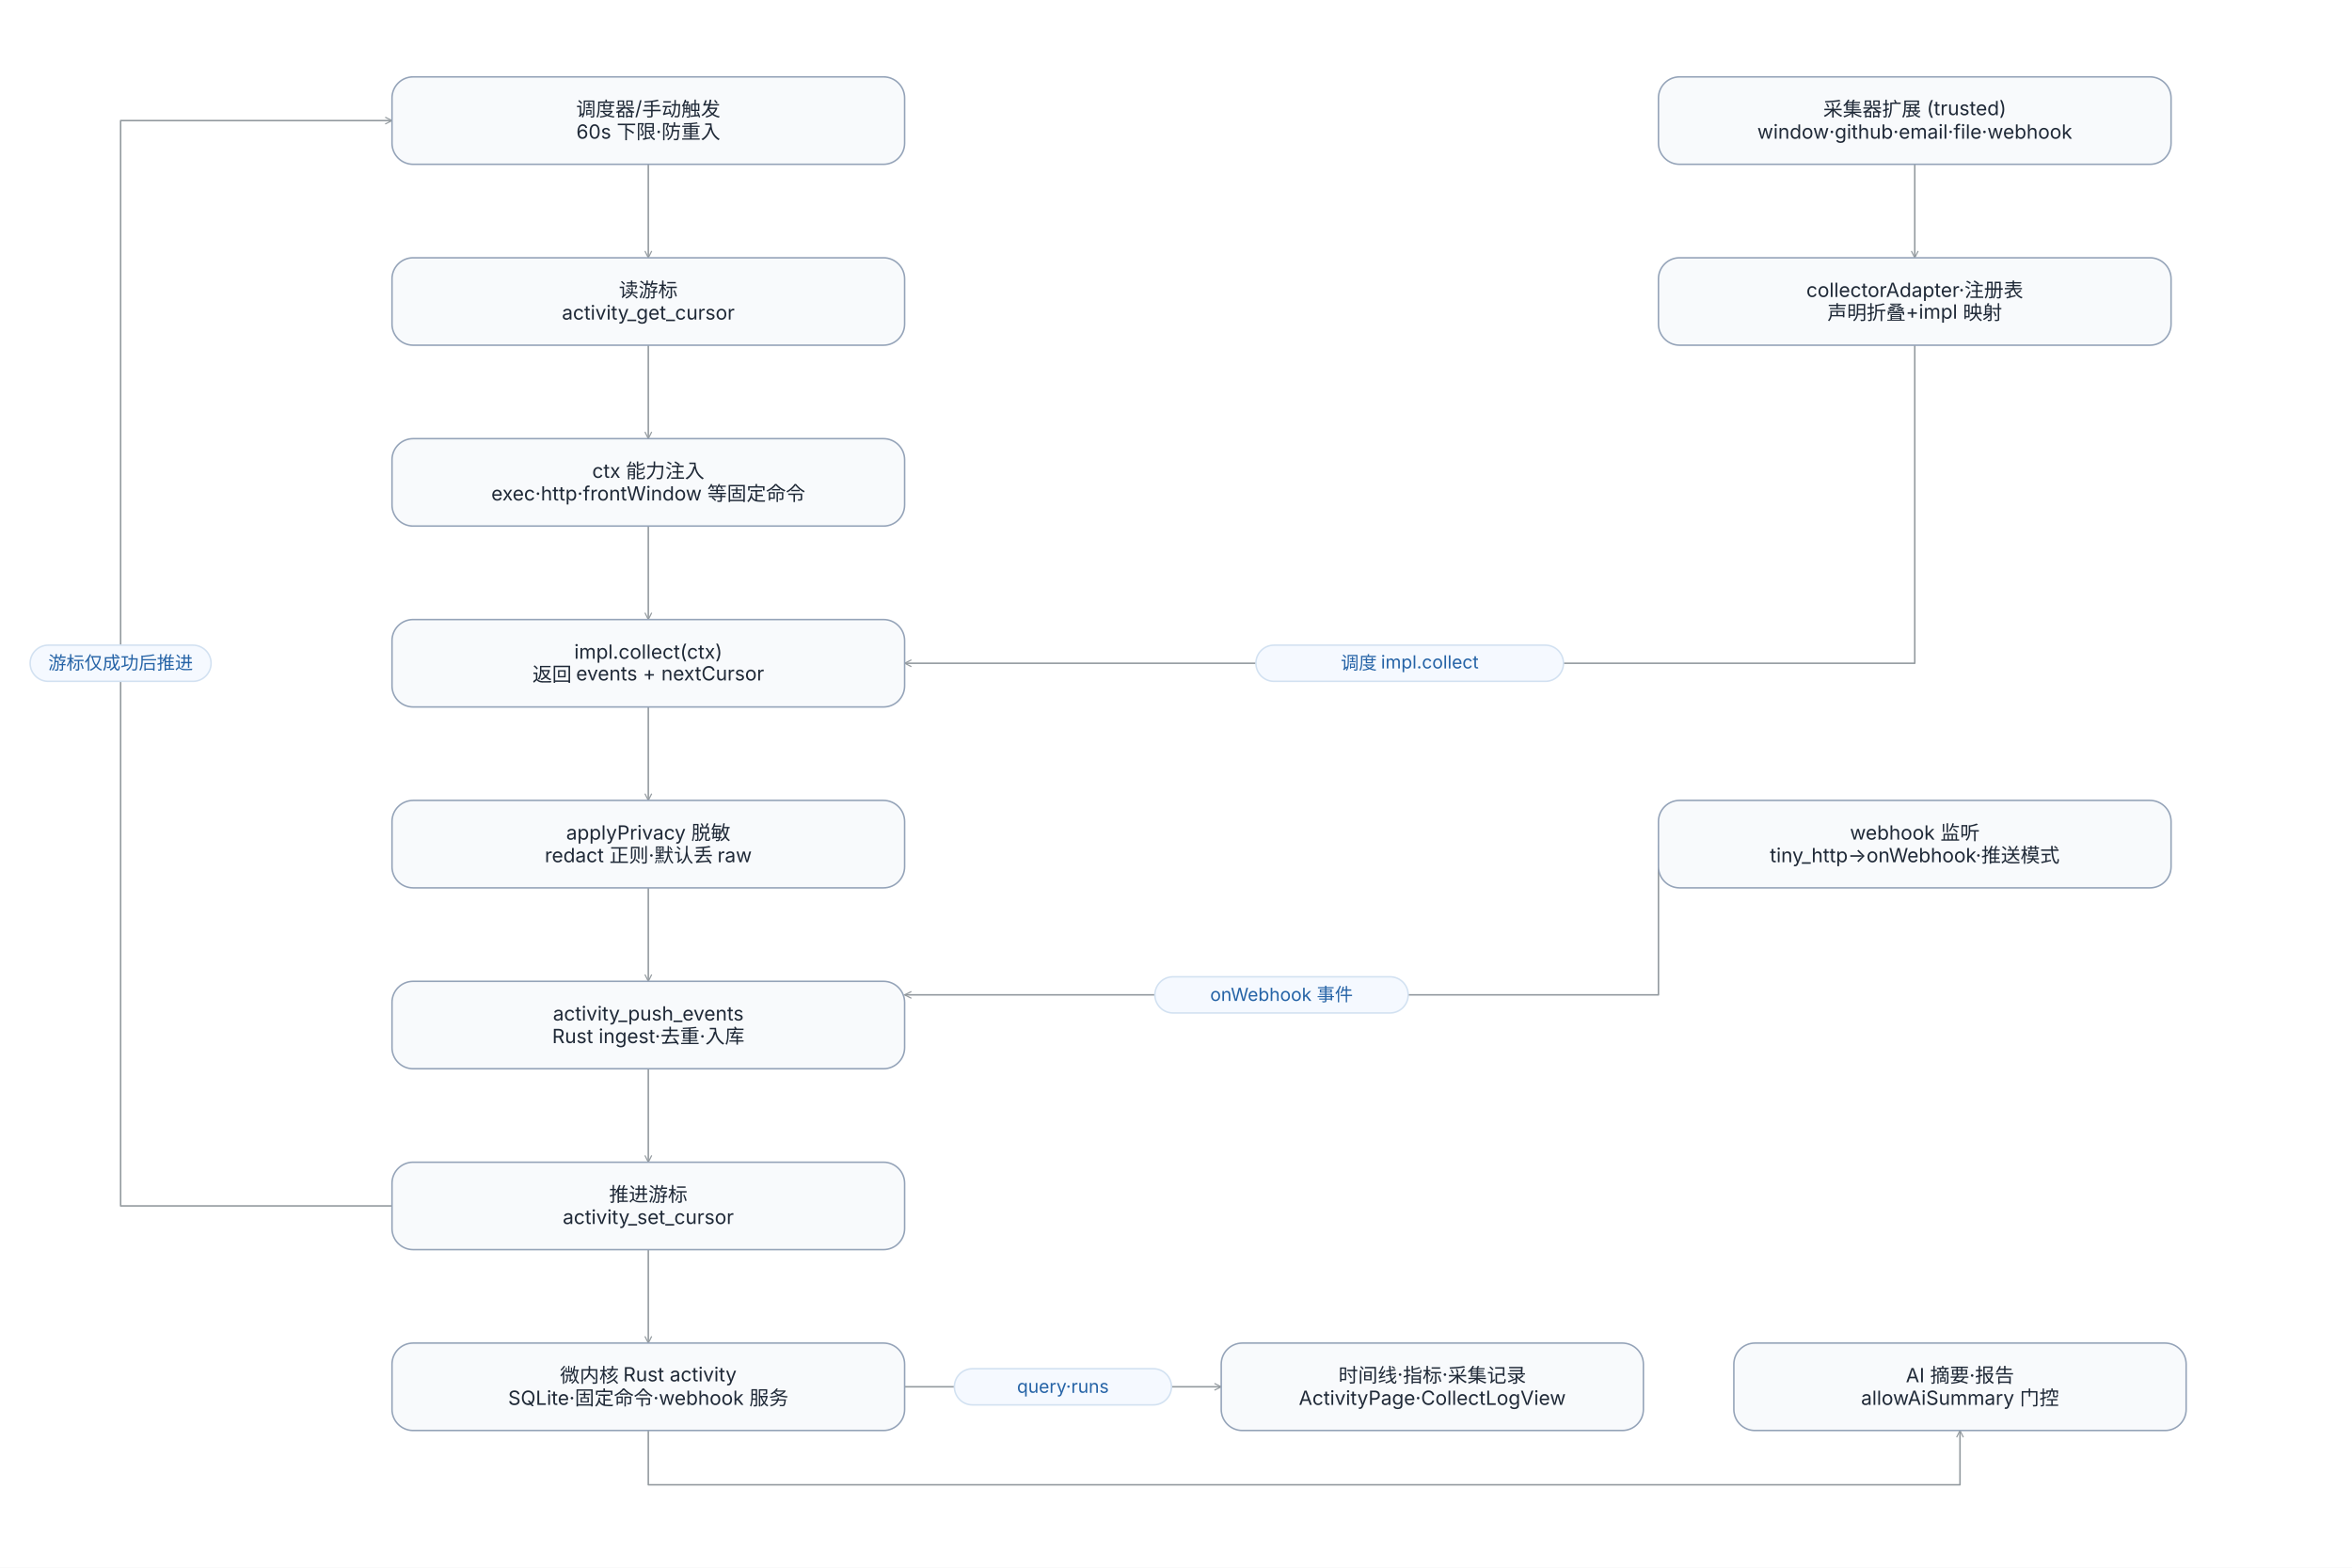
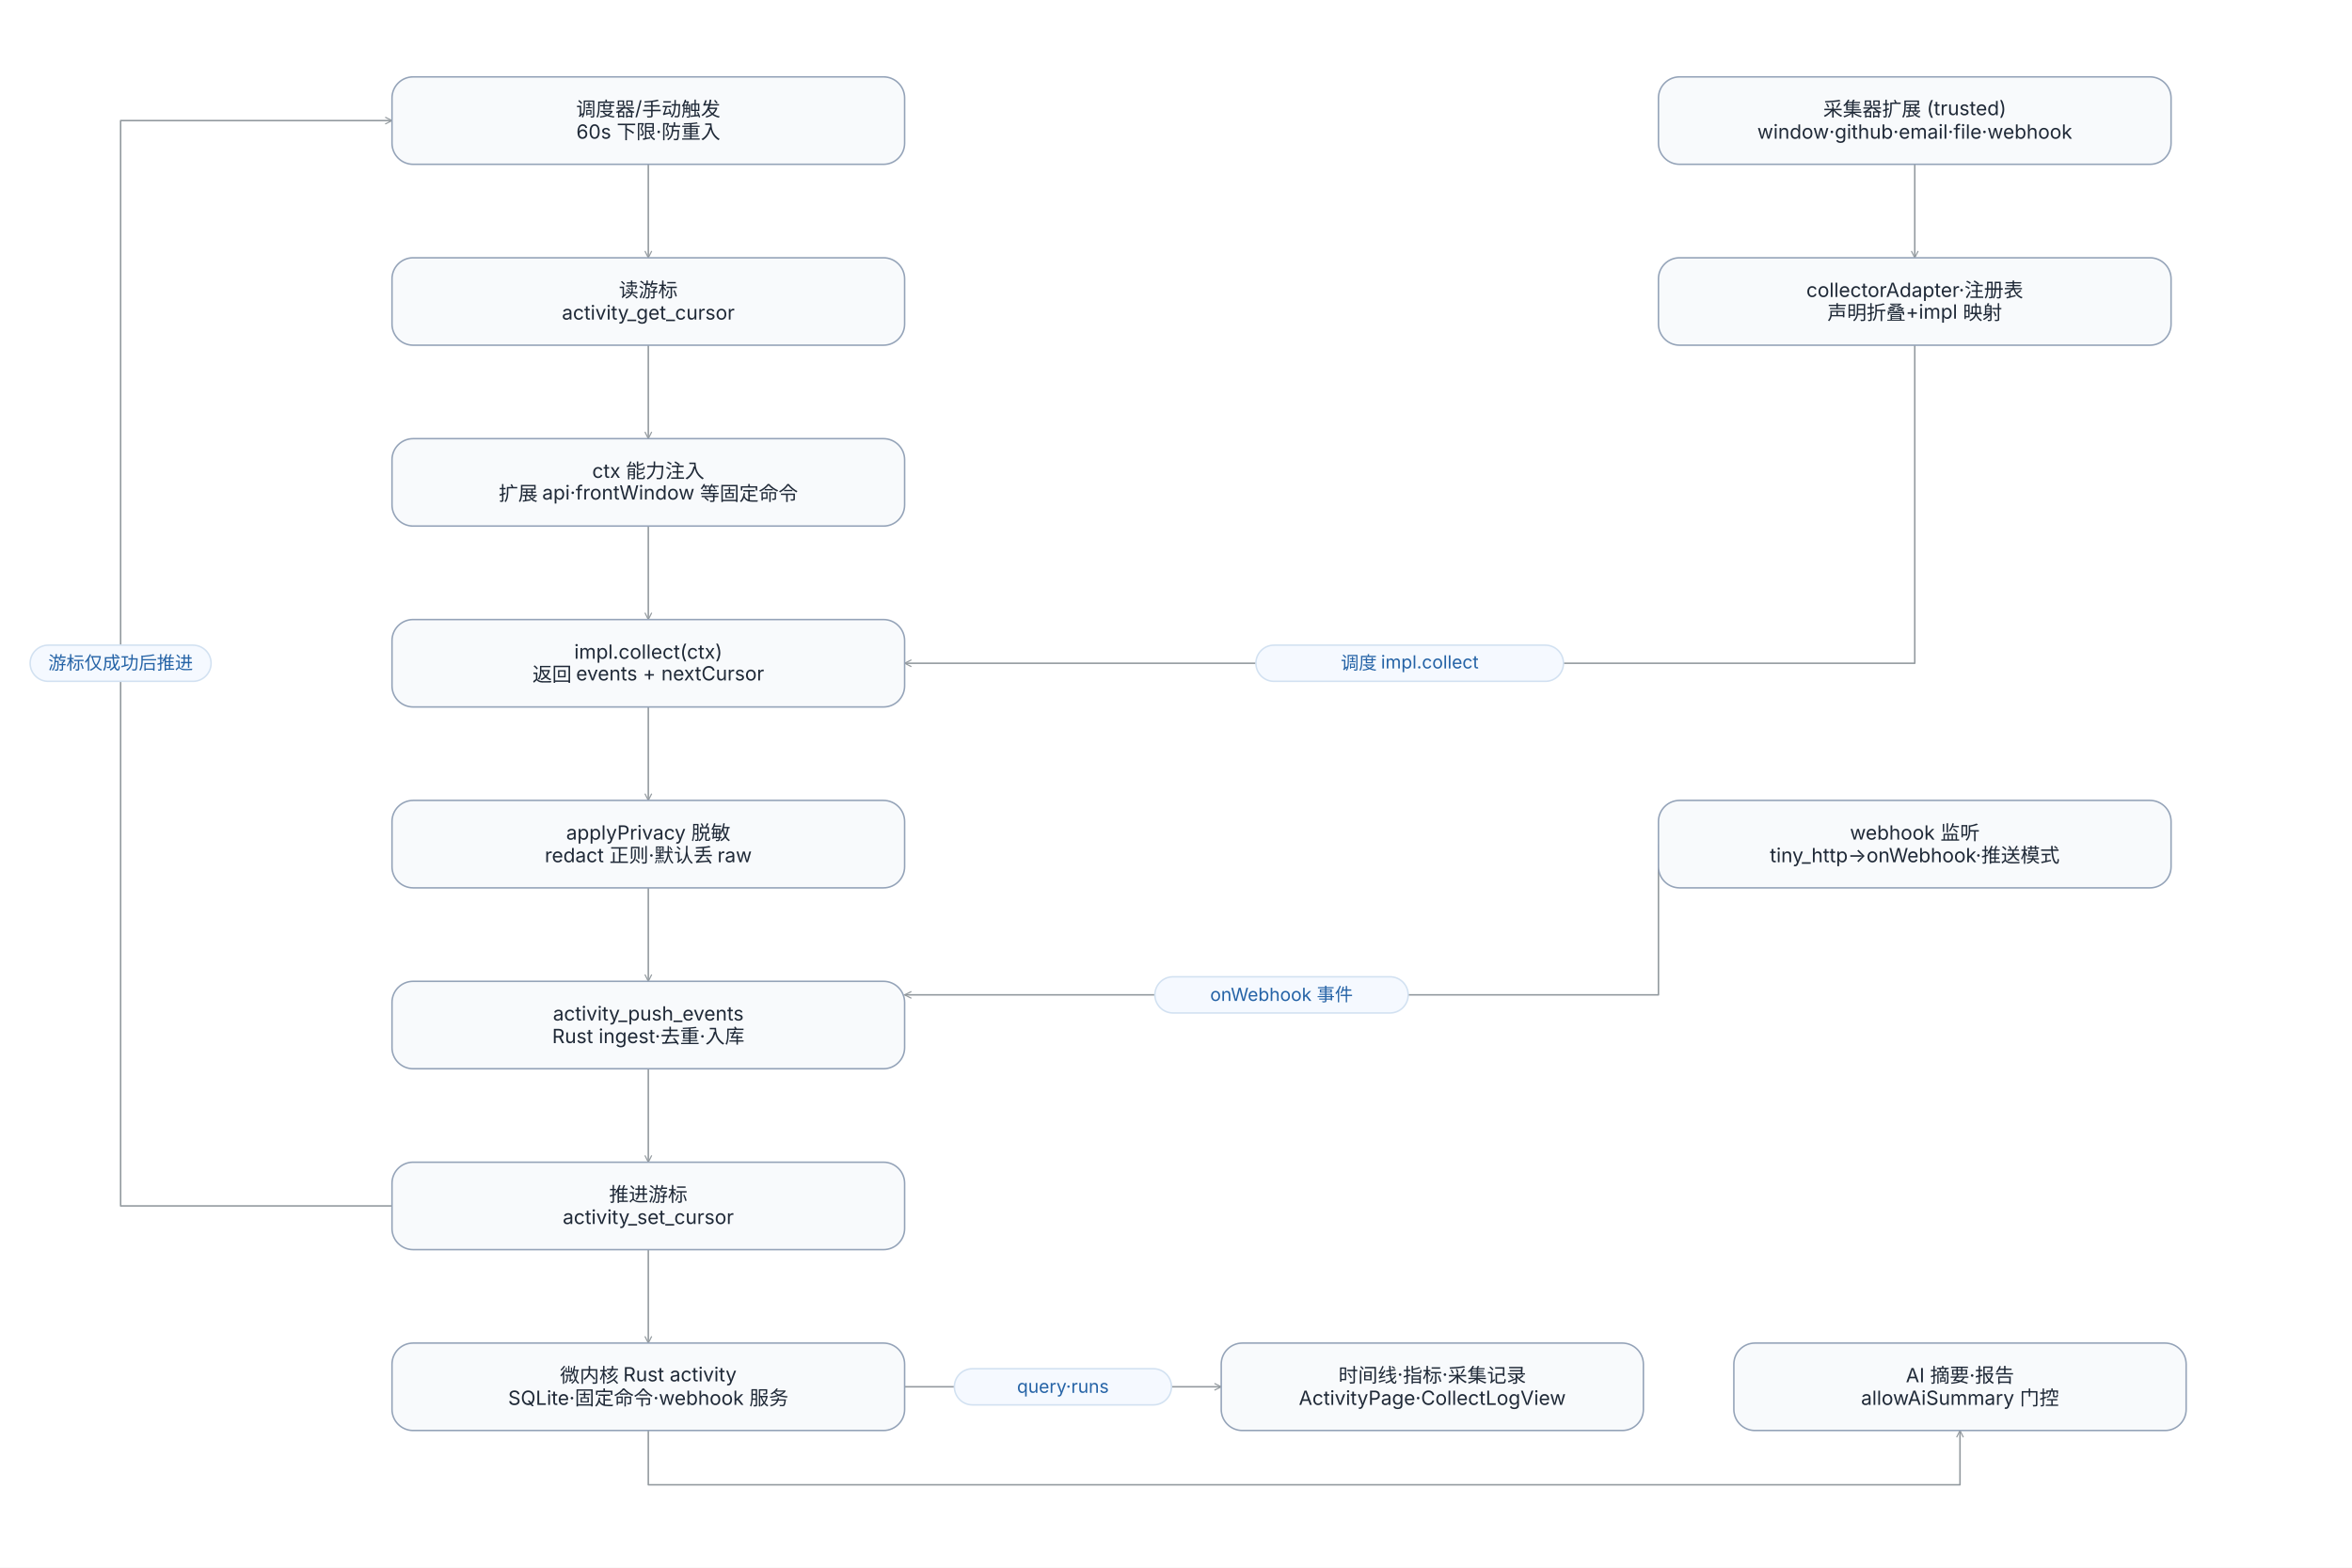
<svg xmlns="http://www.w3.org/2000/svg" width="1560" height="1040" viewBox="0 0 1560 1040" role="img" aria-labelledby="title desc">
  <rect width="1560" height="1040" fill="white" />
  <defs>
    <marker id="arrow" viewBox="0 0 8 8" refX="7" refY="4" markerWidth="6" markerHeight="6" orient="auto">
      <path d="M1 1 L7 4 L1 7" fill="none" stroke="#92999e" stroke-width="1" />
    </marker>
  </defs>
  <style>text{font-family:Inter,"PingFang SC","Microsoft YaHei",sans-serif;font-size:13px;fill:#1f2937} .edge{fill:none;stroke:#92999e;stroke-width:1;stroke-linejoin:round;marker-end:url(#arrow)} .pill{fill:#f5f9ff;stroke:#d2e1f1;stroke-width:1} .label{fill:#2563a6;font-size:12px}</style>
  <path data-source="EXT" data-target="RG" class="edge" d="M1270,109 L1270,171" />
  <path data-source="SCH" data-target="CUR" class="edge" d="M430,109 L430,171" />
  <path data-source="CUR" data-target="CTX" class="edge" d="M430,229 L430,291" />
  <path data-source="CTX" data-target="COL" class="edge" d="M430,349 L430,411" />
  <path data-source="RG" data-target="COL" class="edge" d="M1270,229 L1270,440 L600,440" />
  <path data-source="COL" data-target="PRIV" class="edge" d="M430,469 L430,531" />
  <path data-source="PRIV" data-target="ING" class="edge" d="M430,589 L430,651" />
  <path data-source="WH" data-target="ING" class="edge" d="M1100,560 L1100,660 L600,660" />
  <path data-source="ING" data-target="SET" class="edge" d="M430,709 L430,771" />
  <path data-source="SET" data-target="K" class="edge" d="M430,829 L430,891" />
  <path data-source="SET" data-target="SCH" class="edge" d="M260,800 L80,800 L80,80 L260,80" />
  <path data-source="K" data-target="TL" class="edge" d="M600,920 L810,920" />
  <path data-source="K" data-target="AI" class="edge" d="M430,949 L430,985 L1300,985 L1300,949" />
  <rect class="pill" x="833.0" y="428" width="204" height="24" rx="12" />
  <text class="label" x="935" y="444" text-anchor="middle">调度 impl.collect</text>
  <rect class="pill" x="766.0" y="648" width="168" height="24" rx="12" />
  <text class="label" x="850" y="664" text-anchor="middle">onWebhook 事件</text>
  <rect class="pill" x="20.0" y="428" width="120" height="24" rx="12" />
  <text class="label" x="80" y="444" text-anchor="middle">游标仅成功后推进</text>
  <rect class="pill" x="633.0" y="908" width="144" height="24" rx="12" />
  <text class="label" x="705" y="924" text-anchor="middle">query·runs</text>
  <g id="SCH">
    <rect x="260.0" y="51" width="340" height="58" rx="14" fill="#f8fafc" stroke="#94a3b8" stroke-width="1" />
    <text x="430" y="77" text-anchor="middle">调度器/手动触发</text>
    <text x="430" y="92" text-anchor="middle">60s 下限·防重入</text>
  </g>
  <g id="CUR">
    <rect x="260.0" y="171" width="340" height="58" rx="14" fill="#f8fafc" stroke="#94a3b8" stroke-width="1" />
    <text x="430" y="197" text-anchor="middle">读游标</text>
    <text x="430" y="212" text-anchor="middle">activity_get_cursor</text>
  </g>
  <g id="CTX">
    <rect x="260.0" y="291" width="340" height="58" rx="14" fill="#f8fafc" stroke="#94a3b8" stroke-width="1" />
    <text x="430" y="317" text-anchor="middle">ctx 能力注入</text>
-     <text x="430" y="332" text-anchor="middle">exec·http·frontWindow 等固定命令</text>
+     <text x="430" y="332" text-anchor="middle">扩展 api·frontWindow 等固定命令</text>
  </g>
  <g id="COL">
    <rect x="260.0" y="411" width="340" height="58" rx="14" fill="#f8fafc" stroke="#94a3b8" stroke-width="1" />
    <text x="430" y="437" text-anchor="middle">impl.collect(ctx)</text>
    <text x="430" y="452" text-anchor="middle">返回 events + nextCursor</text>
  </g>
  <g id="PRIV">
    <rect x="260.0" y="531" width="340" height="58" rx="14" fill="#f8fafc" stroke="#94a3b8" stroke-width="1" />
    <text x="430" y="557" text-anchor="middle">applyPrivacy 脱敏</text>
    <text x="430" y="572" text-anchor="middle">redact 正则·默认丢 raw</text>
  </g>
  <g id="ING">
    <rect x="260.0" y="651" width="340" height="58" rx="14" fill="#f8fafc" stroke="#94a3b8" stroke-width="1" />
    <text x="430" y="677" text-anchor="middle">activity_push_events</text>
    <text x="430" y="692" text-anchor="middle">Rust ingest·去重·入库</text>
  </g>
  <g id="SET">
    <rect x="260.0" y="771" width="340" height="58" rx="14" fill="#f8fafc" stroke="#94a3b8" stroke-width="1" />
    <text x="430" y="797" text-anchor="middle">推进游标</text>
    <text x="430" y="812" text-anchor="middle">activity_set_cursor</text>
  </g>
  <g id="K">
    <rect x="260.0" y="891" width="340" height="58" rx="14" fill="#f8fafc" stroke="#94a3b8" stroke-width="1" />
    <text x="430" y="917" text-anchor="middle">微内核 Rust activity</text>
    <text x="430" y="932" text-anchor="middle">SQLite·固定命令·webhook 服务</text>
  </g>
  <g id="EXT">
    <rect x="1100.0" y="51" width="340" height="58" rx="14" fill="#f8fafc" stroke="#94a3b8" stroke-width="1" />
    <text x="1270" y="77" text-anchor="middle">采集器扩展 (trusted)</text>
    <text x="1270" y="92" text-anchor="middle">window·github·email·file·webhook</text>
  </g>
  <g id="RG">
    <rect x="1100.0" y="171" width="340" height="58" rx="14" fill="#f8fafc" stroke="#94a3b8" stroke-width="1" />
    <text x="1270" y="197" text-anchor="middle">collectorAdapter·注册表</text>
    <text x="1270" y="212" text-anchor="middle">声明折叠+impl 映射</text>
  </g>
  <g id="WH">
    <rect x="1100.0" y="531" width="340" height="58" rx="14" fill="#f8fafc" stroke="#94a3b8" stroke-width="1" />
    <text x="1270" y="557" text-anchor="middle">webhook 监听</text>
    <text x="1270" y="572" text-anchor="middle">tiny_http→onWebhook·推送模式</text>
  </g>
  <g id="TL">
    <rect x="810.0" y="891" width="280" height="58" rx="14" fill="#f8fafc" stroke="#94a3b8" stroke-width="1" />
    <text x="950" y="917" text-anchor="middle">时间线·指标·采集记录</text>
    <text x="950" y="932" text-anchor="middle">ActivityPage·CollectLogView</text>
  </g>
  <g id="AI">
    <rect x="1150.0" y="891" width="300" height="58" rx="14" fill="#f8fafc" stroke="#94a3b8" stroke-width="1" />
    <text x="1300" y="917" text-anchor="middle">AI 摘要·报告</text>
    <text x="1300" y="932" text-anchor="middle">allowAiSummary 门控</text>
  </g>
</svg>
